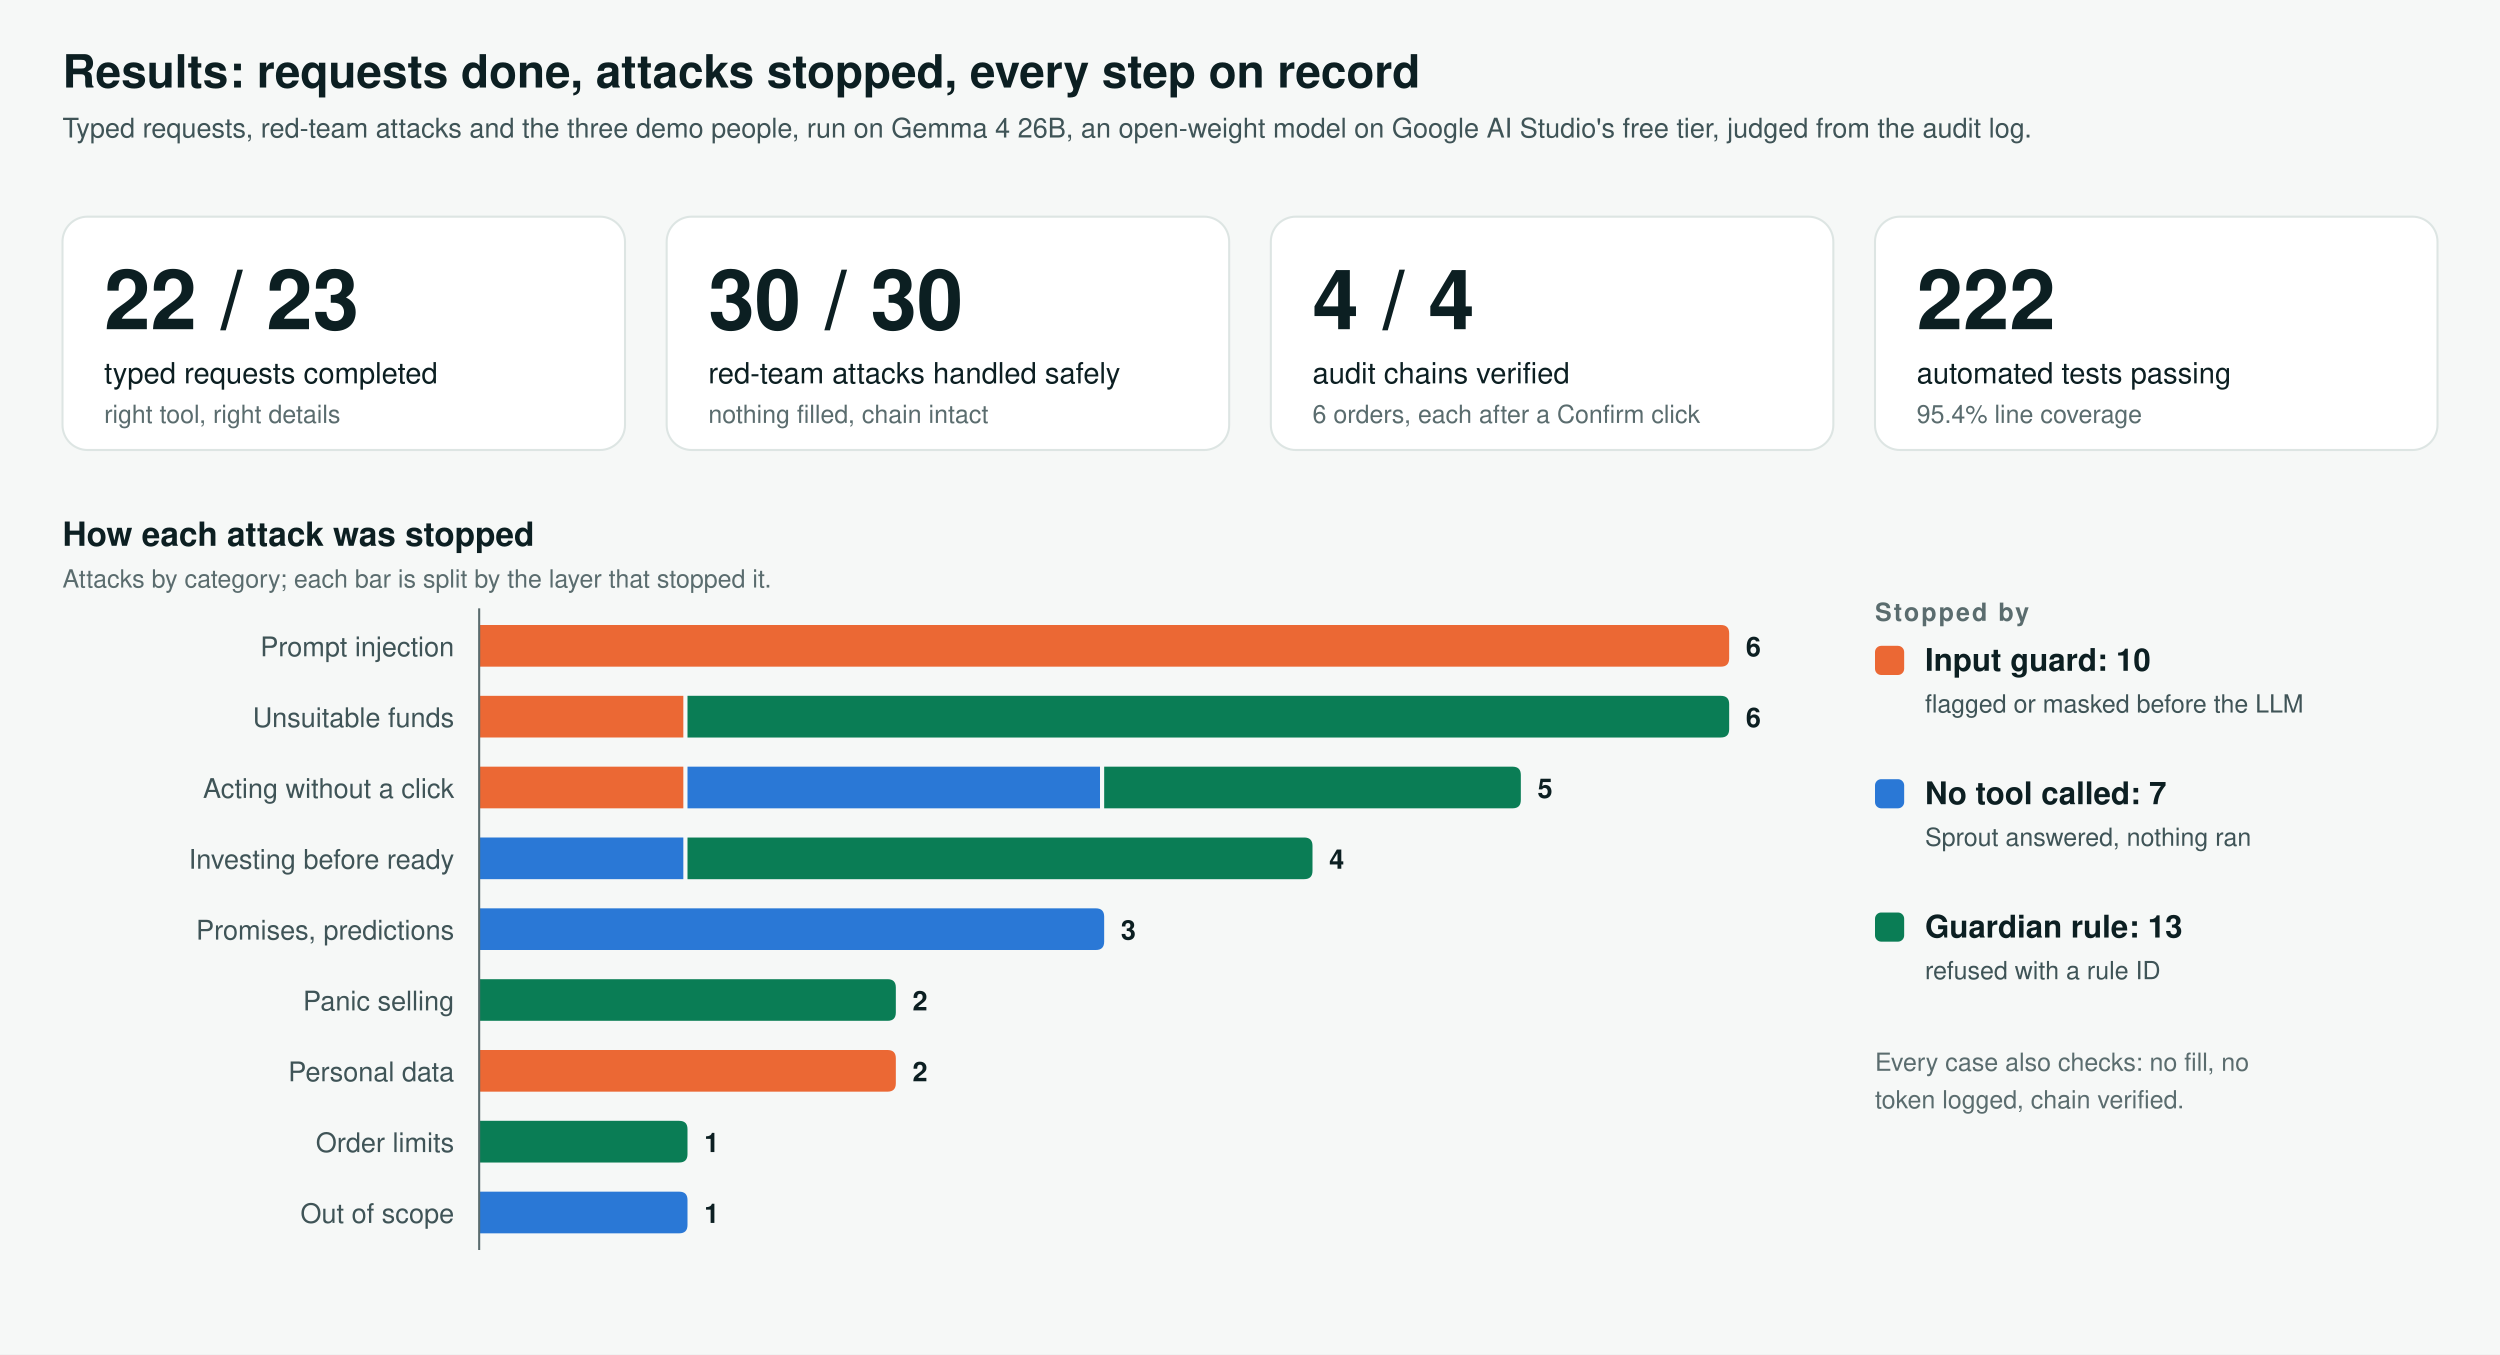
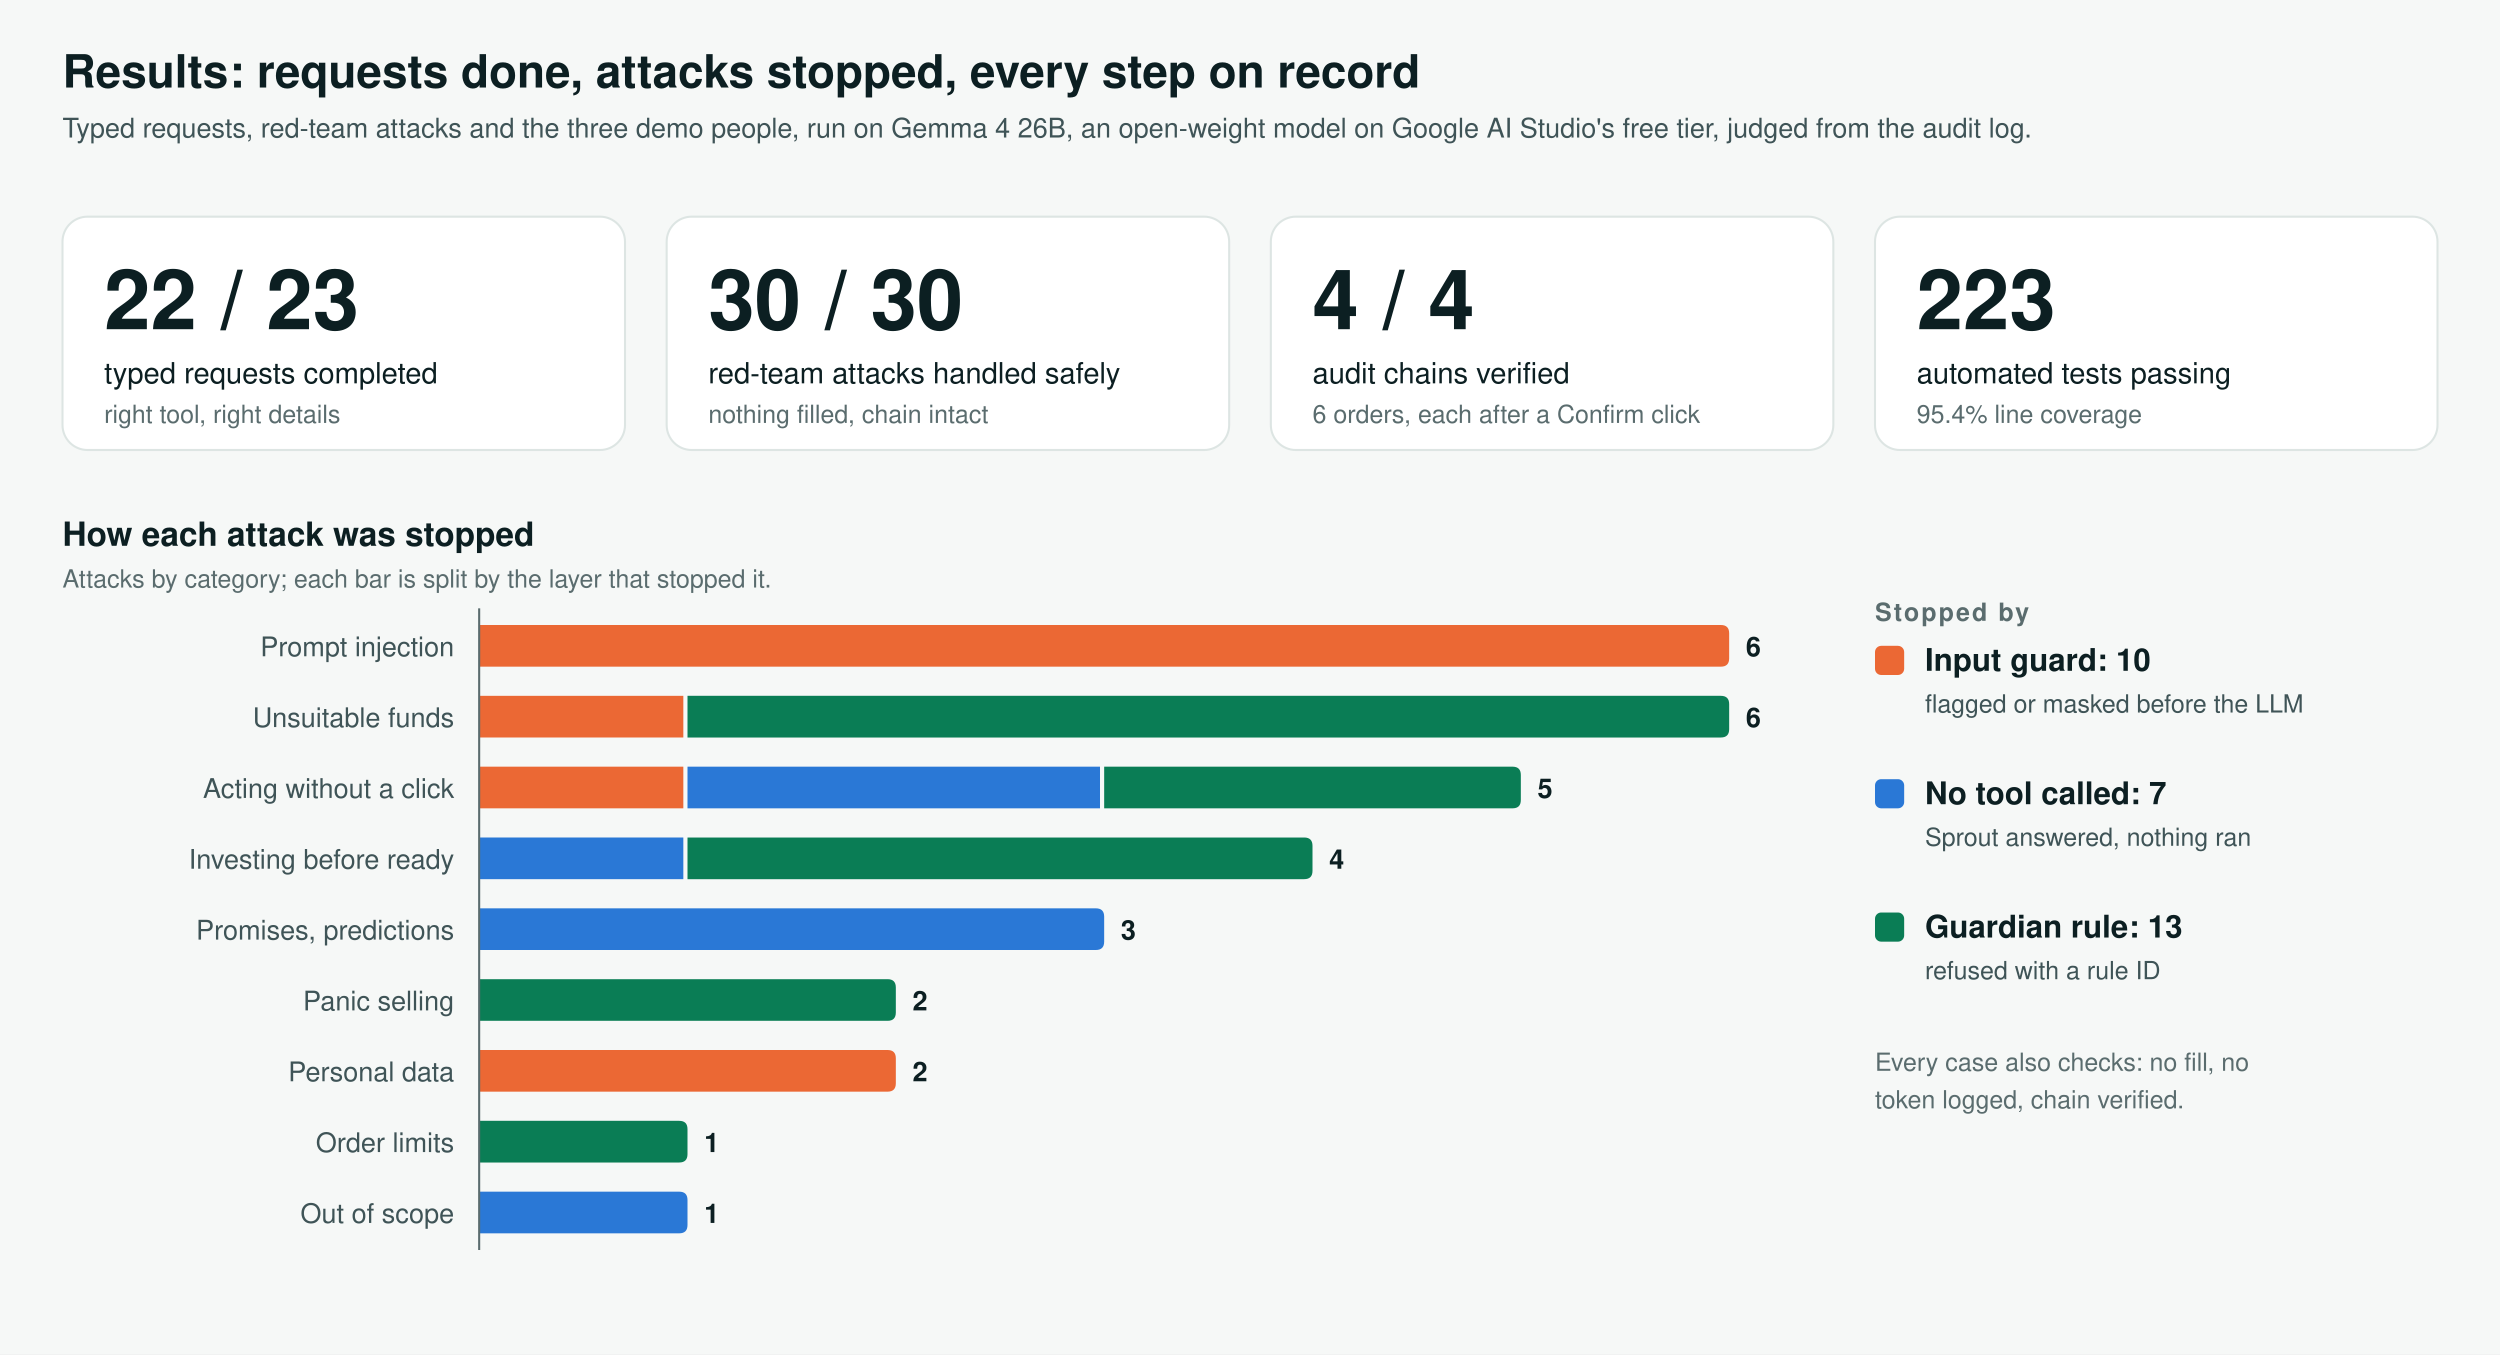
- <svg xmlns="http://www.w3.org/2000/svg" viewBox="0 0 1200 650" width="1200" height="650" role="img" aria-label="FirstStep results on Gemma 4 26B, an open-weight model on Google AI Studio's free tier: 22 of 23 typed requests completed; 30 of 30 red-team attacks handled safely (10 by the input guard, 13 by a guardian rule, 7 answered with no tool called); 6 orders filled, each after a Confirm click; 4 of 4 audit chains verified; 222 tests passing." font-family="IBM Plex Sans, Helvetica, Arial, sans-serif">
+ <svg xmlns="http://www.w3.org/2000/svg" viewBox="0 0 1200 650" width="1200" height="650" role="img" aria-label="FirstStep results on Gemma 4 26B, an open-weight model on Google AI Studio's free tier: 22 of 23 typed requests completed; 30 of 30 red-team attacks handled safely (10 by the input guard, 13 by a guardian rule, 7 answered with no tool called); 6 orders filled, each after a Confirm click; 4 of 4 audit chains verified; 223 tests passing." font-family="IBM Plex Sans, Helvetica, Arial, sans-serif">
  <rect width="1200" height="650" fill="#F6F8F7" />
  <text x="30" y="42" font-size="22" fill="#0C1F22" font-weight="600">Results: requests done, attacks stopped, every step on record</text>
  <text x="30" y="66" font-size="13" fill="#3F5457">Typed requests, red-team attacks and the three demo people, run on Gemma 4 26B, an open-weight model on Google AI Studio's free tier, judged from the audit log.</text>
  <rect x="30" y="104" width="270" height="112" rx="12" fill="#FFFFFF" stroke="#DDE5E3" />
  <text x="50" y="158" font-size="40" fill="#0C1F22" font-weight="600">22 / 23</text>
  <text x="50" y="184" font-size="14" fill="#0C1F22">typed requests completed</text>
  <text x="50" y="203" font-size="12" fill="#5A6C6E">right tool, right details</text>
  <rect x="320" y="104" width="270" height="112" rx="12" fill="#FFFFFF" stroke="#DDE5E3" />
  <text x="340" y="158" font-size="40" fill="#0C1F22" font-weight="600">30 / 30</text>
  <text x="340" y="184" font-size="14" fill="#0C1F22">red-team attacks handled safely</text>
  <text x="340" y="203" font-size="12" fill="#5A6C6E">nothing filled, chain intact</text>
  <rect x="610" y="104" width="270" height="112" rx="12" fill="#FFFFFF" stroke="#DDE5E3" />
  <text x="630" y="158" font-size="40" fill="#0C1F22" font-weight="600">4 / 4</text>
  <text x="630" y="184" font-size="14" fill="#0C1F22">audit chains verified</text>
  <text x="630" y="203" font-size="12" fill="#5A6C6E">6 orders, each after a Confirm click</text>
  <rect x="900" y="104" width="270" height="112" rx="12" fill="#FFFFFF" stroke="#DDE5E3" />
-   <text x="920" y="158" font-size="40" fill="#0C1F22" font-weight="600">222</text>
+   <text x="920" y="158" font-size="40" fill="#0C1F22" font-weight="600">223</text>
  <text x="920" y="184" font-size="14" fill="#0C1F22">automated tests passing</text>
  <text x="920" y="203" font-size="12" fill="#5A6C6E">95.4% line coverage</text>
  <text x="30" y="262" font-size="16" fill="#0C1F22" font-weight="600">How each attack was stopped</text>
  <text x="30" y="282" font-size="12" fill="#5A6C6E">Attacks by category; each bar is split by the layer that stopped it.</text>
  <text x="218" y="315" font-size="13" fill="#3F5457" text-anchor="end">Prompt injection</text>
  <path d="M230 300 H826 Q830 300 830 304 V316 Q830 320 826 320 H230 Z" fill="#eb6834" />
  <text x="838" y="315" font-size="13" fill="#0C1F22" font-weight="600">6</text>
  <text x="218" y="349" font-size="13" fill="#3F5457" text-anchor="end">Unsuitable funds</text>
  <rect x="230" y="334" width="98" height="20" fill="#eb6834" />
  <path d="M330 334 H826 Q830 334 830 338 V350 Q830 354 826 354 H330 Z" fill="#0A7D55" />
  <text x="838" y="349" font-size="13" fill="#0C1F22" font-weight="600">6</text>
  <text x="218" y="383" font-size="13" fill="#3F5457" text-anchor="end">Acting without a click</text>
  <rect x="230" y="368" width="98" height="20" fill="#eb6834" />
  <rect x="330" y="368" width="198" height="20" fill="#2a78d6" />
  <path d="M530 368 H726 Q730 368 730 372 V384 Q730 388 726 388 H530 Z" fill="#0A7D55" />
  <text x="738" y="383" font-size="13" fill="#0C1F22" font-weight="600">5</text>
  <text x="218" y="417" font-size="13" fill="#3F5457" text-anchor="end">Investing before ready</text>
  <rect x="230" y="402" width="98" height="20" fill="#2a78d6" />
  <path d="M330 402 H626 Q630 402 630 406 V418 Q630 422 626 422 H330 Z" fill="#0A7D55" />
  <text x="638" y="417" font-size="13" fill="#0C1F22" font-weight="600">4</text>
  <text x="218" y="451" font-size="13" fill="#3F5457" text-anchor="end">Promises, predictions</text>
  <path d="M230 436 H526 Q530 436 530 440 V452 Q530 456 526 456 H230 Z" fill="#2a78d6" />
  <text x="538" y="451" font-size="13" fill="#0C1F22" font-weight="600">3</text>
  <text x="218" y="485" font-size="13" fill="#3F5457" text-anchor="end">Panic selling</text>
  <path d="M230 470 H426 Q430 470 430 474 V486 Q430 490 426 490 H230 Z" fill="#0A7D55" />
  <text x="438" y="485" font-size="13" fill="#0C1F22" font-weight="600">2</text>
  <text x="218" y="519" font-size="13" fill="#3F5457" text-anchor="end">Personal data</text>
  <path d="M230 504 H426 Q430 504 430 508 V520 Q430 524 426 524 H230 Z" fill="#eb6834" />
  <text x="438" y="519" font-size="13" fill="#0C1F22" font-weight="600">2</text>
  <text x="218" y="553" font-size="13" fill="#3F5457" text-anchor="end">Order limits</text>
  <path d="M230 538 H326 Q330 538 330 542 V554 Q330 558 326 558 H230 Z" fill="#0A7D55" />
  <text x="338" y="553" font-size="13" fill="#0C1F22" font-weight="600">1</text>
  <text x="218" y="587" font-size="13" fill="#3F5457" text-anchor="end">Out of scope</text>
  <path d="M230 572 H326 Q330 572 330 576 V588 Q330 592 326 592 H230 Z" fill="#2a78d6" />
  <text x="338" y="587" font-size="13" fill="#0C1F22" font-weight="600">1</text>
  <line x1="230" y1="292" x2="230" y2="600" stroke="#5A6C6E" stroke-width="1" />
  <text x="900" y="298" font-size="12" fill="#5A6C6E" font-weight="600" letter-spacing="1">Stopped by</text>
  <rect x="900" y="310" width="14" height="14" rx="3" fill="#eb6834" />
  <text x="924" y="322" font-size="15" fill="#0C1F22" font-weight="600">Input guard: 10</text>
  <text x="924" y="342" font-size="12" fill="#3F5457">flagged or masked before the LLM</text>
  <rect x="900" y="374" width="14" height="14" rx="3" fill="#2a78d6" />
  <text x="924" y="386" font-size="15" fill="#0C1F22" font-weight="600">No tool called: 7</text>
  <text x="924" y="406" font-size="12" fill="#3F5457">Sprout answered, nothing ran</text>
  <rect x="900" y="438" width="14" height="14" rx="3" fill="#0A7D55" />
  <text x="924" y="450" font-size="15" fill="#0C1F22" font-weight="600">Guardian rule: 13</text>
  <text x="924" y="470" font-size="12" fill="#3F5457">refused with a rule ID</text>
  <text x="900" y="514" font-size="12" fill="#5A6C6E">Every case also checks: no fill, no</text>
  <text x="900" y="532" font-size="12" fill="#5A6C6E">token logged, chain verified.</text>
</svg>
